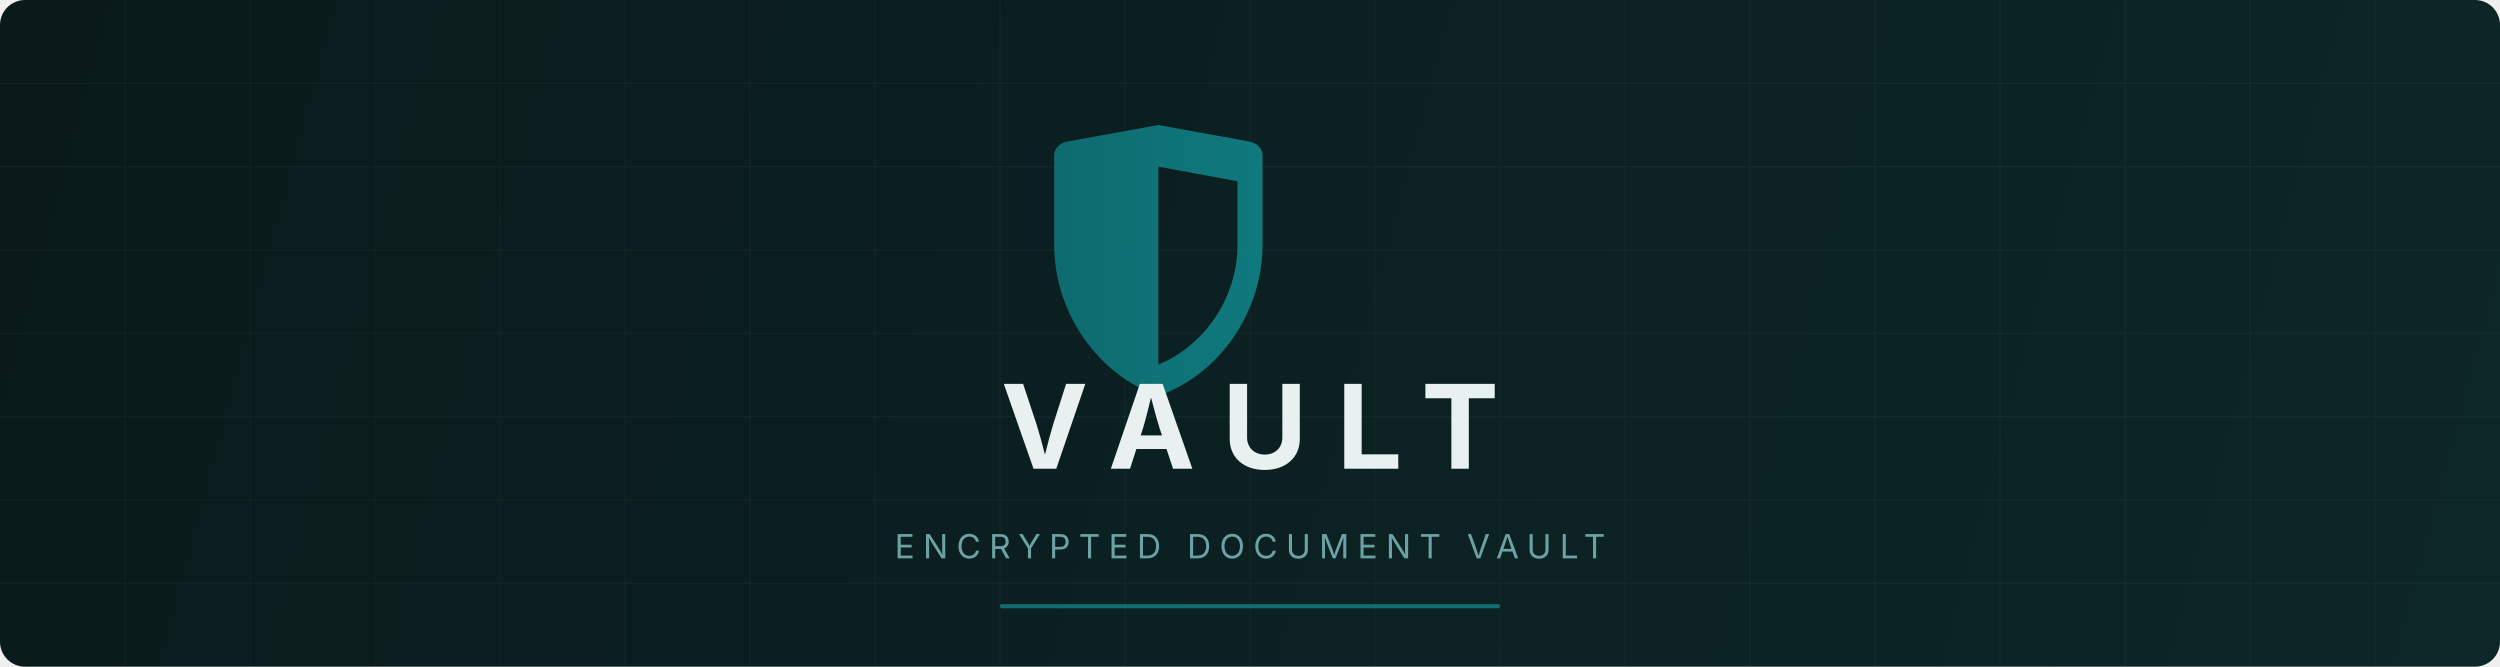
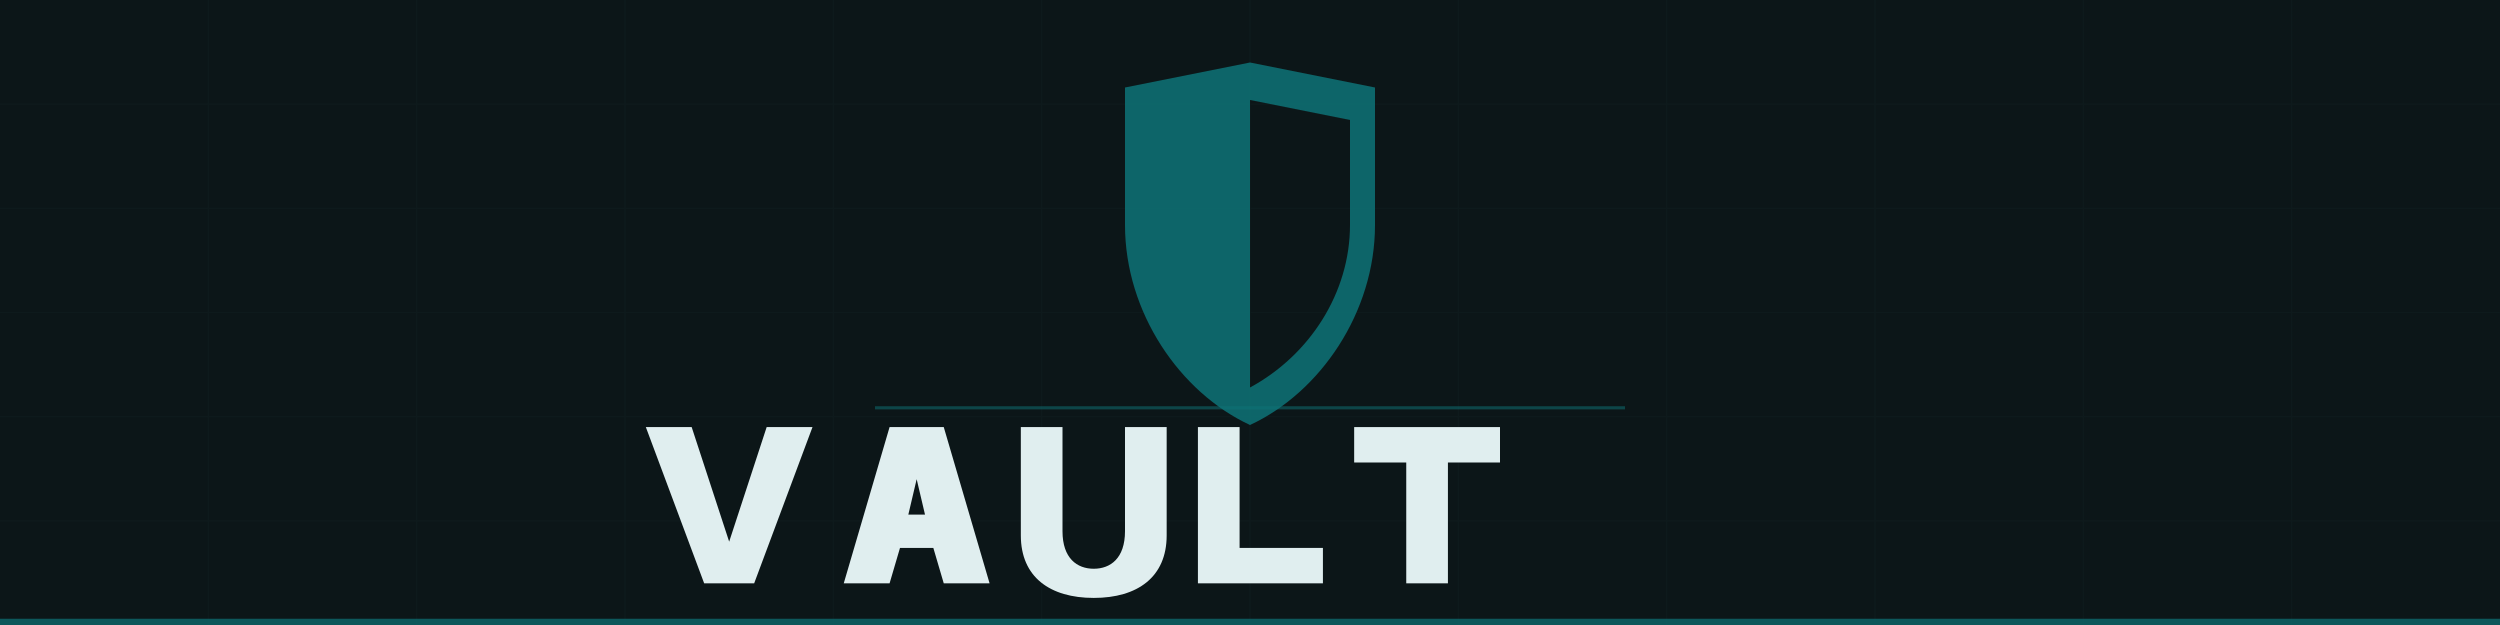
- <svg xmlns="http://www.w3.org/2000/svg" viewBox="0 0 1200 320" fill="none">
-   <defs>
-     <linearGradient id="bg" x1="0" y1="0" x2="1200" y2="320" gradientUnits="userSpaceOnUse">
-       <stop offset="0%" stop-color="#0a1a1b" />
-       <stop offset="100%" stop-color="#0d2627" />
-     </linearGradient>
-     <linearGradient id="accent" x1="0" y1="0" x2="300" y2="0" gradientUnits="userSpaceOnUse">
-       <stop offset="0%" stop-color="#0d7377" />
-       <stop offset="100%" stop-color="#14a3a8" />
-     </linearGradient>
-   </defs>
-   <rect width="1200" height="320" rx="12" fill="url(#bg)" />
-   <g opacity="0.04" stroke="#fff" stroke-width="0.5">
-     <line x1="0" y1="40" x2="1200" y2="40" />
-     <line x1="0" y1="80" x2="1200" y2="80" />
-     <line x1="0" y1="120" x2="1200" y2="120" />
-     <line x1="0" y1="160" x2="1200" y2="160" />
+ <svg xmlns="http://www.w3.org/2000/svg" viewBox="0 0 1200 300" fill="none">
+   <rect width="1200" height="300" fill="#0c1618" />
+   <g opacity="0.035" stroke="#4ea8ab" stroke-width="0.5">
+     <line x1="0" y1="50" x2="1200" y2="50" />
+     <line x1="0" y1="100" x2="1200" y2="100" />
+     <line x1="0" y1="150" x2="1200" y2="150" />
    <line x1="0" y1="200" x2="1200" y2="200" />
-     <line x1="0" y1="240" x2="1200" y2="240" />
-     <line x1="0" y1="280" x2="1200" y2="280" />
-     <line x1="60" y1="0" x2="60" y2="320" />
-     <line x1="120" y1="0" x2="120" y2="320" />
-     <line x1="180" y1="0" x2="180" y2="320" />
-     <line x1="240" y1="0" x2="240" y2="320" />
-     <line x1="300" y1="0" x2="300" y2="320" />
-     <line x1="360" y1="0" x2="360" y2="320" />
-     <line x1="420" y1="0" x2="420" y2="320" />
-     <line x1="480" y1="0" x2="480" y2="320" />
-     <line x1="540" y1="0" x2="540" y2="320" />
-     <line x1="600" y1="0" x2="600" y2="320" />
-     <line x1="660" y1="0" x2="660" y2="320" />
-     <line x1="720" y1="0" x2="720" y2="320" />
-     <line x1="780" y1="0" x2="780" y2="320" />
-     <line x1="840" y1="0" x2="840" y2="320" />
-     <line x1="900" y1="0" x2="900" y2="320" />
-     <line x1="960" y1="0" x2="960" y2="320" />
-     <line x1="1020" y1="0" x2="1020" y2="320" />
-     <line x1="1080" y1="0" x2="1080" y2="320" />
-     <line x1="1140" y1="0" x2="1140" y2="320" />
+     <line x1="0" y1="250" x2="1200" y2="250" />
+     <line x1="100" y1="0" x2="100" y2="300" />
+     <line x1="200" y1="0" x2="200" y2="300" />
+     <line x1="300" y1="0" x2="300" y2="300" />
+     <line x1="400" y1="0" x2="400" y2="300" />
+     <line x1="500" y1="0" x2="500" y2="300" />
+     <line x1="600" y1="0" x2="600" y2="300" />
+     <line x1="700" y1="0" x2="700" y2="300" />
+     <line x1="800" y1="0" x2="800" y2="300" />
+     <line x1="900" y1="0" x2="900" y2="300" />
+     <line x1="1000" y1="0" x2="1000" y2="300" />
+     <line x1="1100" y1="0" x2="1100" y2="300" />
  </g>
-   <g transform="translate(506, 60)">
-     <path d="M94 8L50 0L6 8C3 8.6 0 11.2 0 14.4V57.6C0 90 21 120 50 130C79 120 100 90 100 57.6V14.4C100 11.2 97 8.6 94 8ZM50 70V20L88 27V57.6C88 83 72 106 50 115V70Z" fill="url(#accent)" opacity="0.9" />
+   <g transform="translate(540, 30) scale(1.2)" fill="#0d7377" opacity="0.85">
+     <path d="M50 0L0 10C0 10 0 50 0 65C0 100 22 132 50 145C78 132 100 100 100 65C100 50 100 10 100 10L50 0ZM50 75V15L90 23V65C90 92 74 117 50 130V75Z" />
  </g>
-   <text x="600" y="225" text-anchor="middle" font-family="'SF Pro Display','Segoe UI',system-ui,sans-serif" font-size="56" font-weight="700" letter-spacing="14" fill="#e8f0f0">VAULT</text>
-   <text x="600" y="268" text-anchor="middle" font-family="'SF Pro Text','Segoe UI',system-ui,sans-serif" font-size="16" font-weight="400" letter-spacing="4" fill="#6ba3a5">ENCRYPTED DOCUMENT VAULT</text>
-   <rect x="480" y="290" width="240" height="2" rx="1" fill="url(#accent)" opacity="0.6" />
+   <g transform="translate(310, 205)" fill="#e0eeef">
+     <path d="M0 0L22 0L40 55L58 0L80 0L52 75L28 75Z" />
+     <path d="M95 75L117 0L143 0L165 75L143 75L138 58L122 58L117 75ZM126 42L134 42L130 25Z" />
+     <path d="M180 0L200 0L200 50C200 63 207 68 215 68C223 68 230 63 230 50L230 0L250 0L250 52C250 72 236 82 215 82C194 82 180 72 180 52Z" />
+     <path d="M265 0L285 0L285 58L325 58L325 75L265 75Z" />
+     <path d="M340 0L410 0L410 17L385 17L385 75L365 75L365 17L340 17Z" />
+   </g>
+   <rect x="420" y="195" width="360" height="1.5" fill="#0d7377" opacity="0.5" />
+   <rect x="0" y="297" width="1200" height="3" fill="#0d7377" opacity="0.7" />
</svg>
